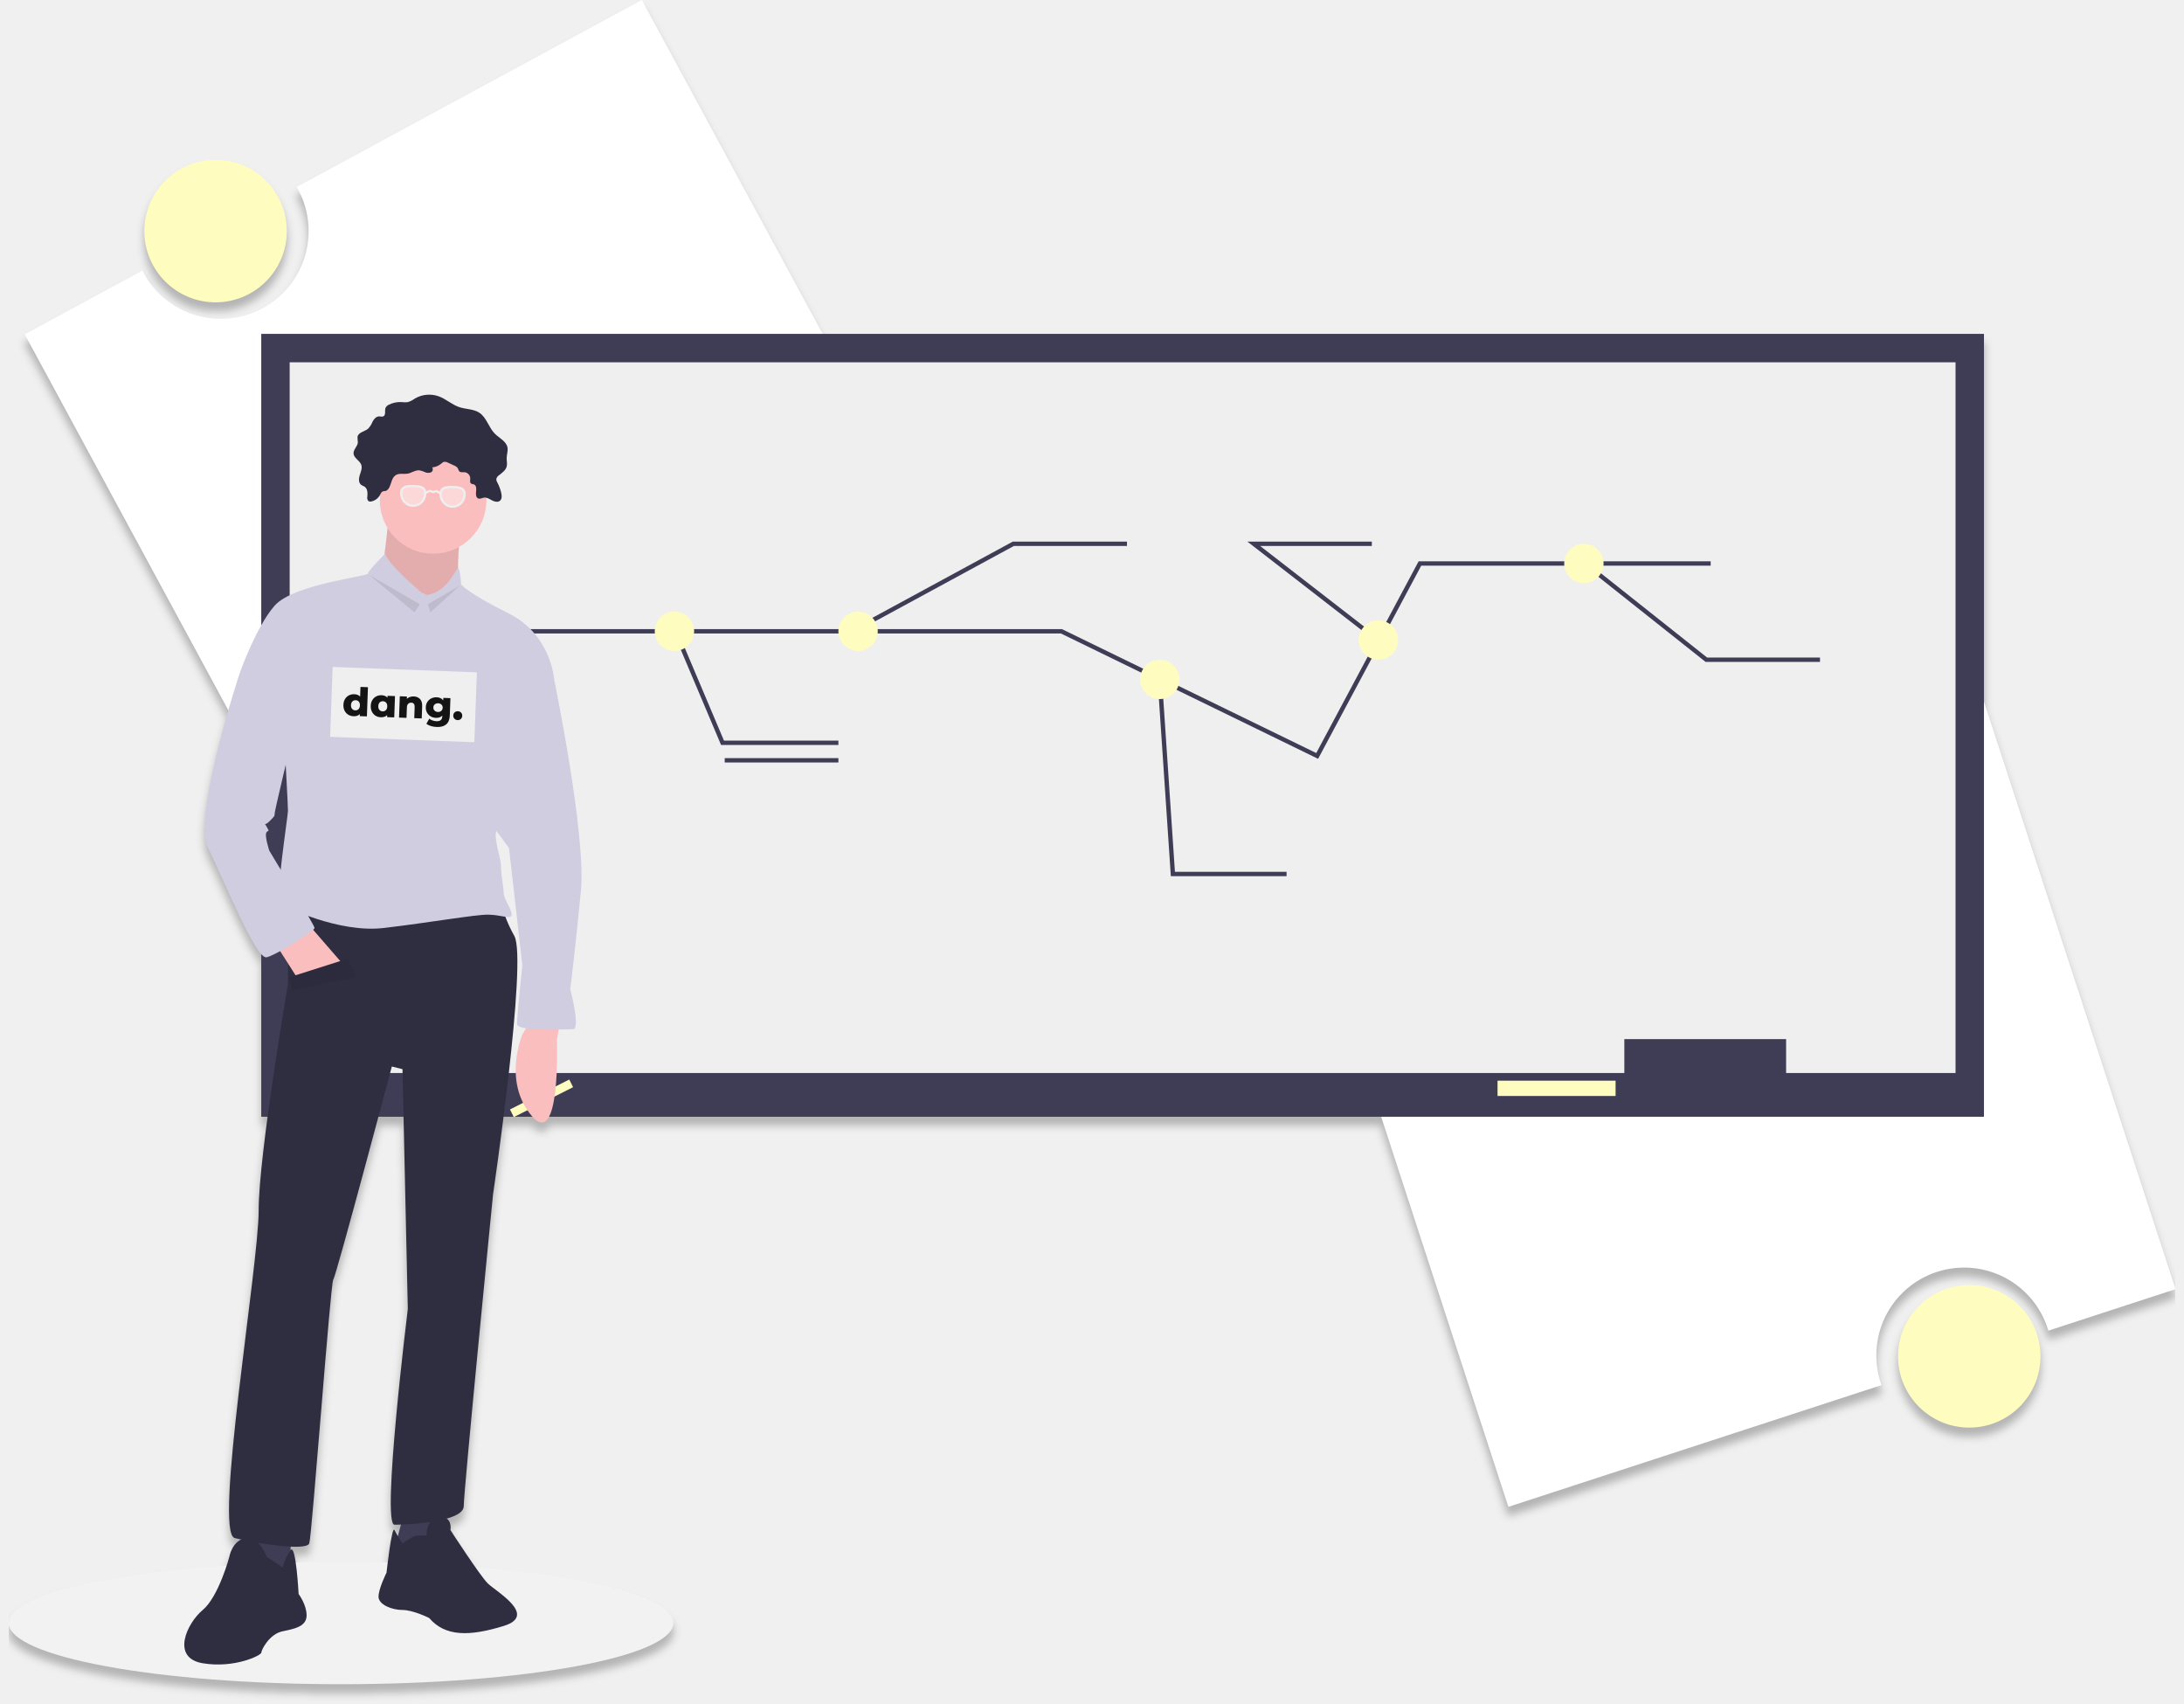
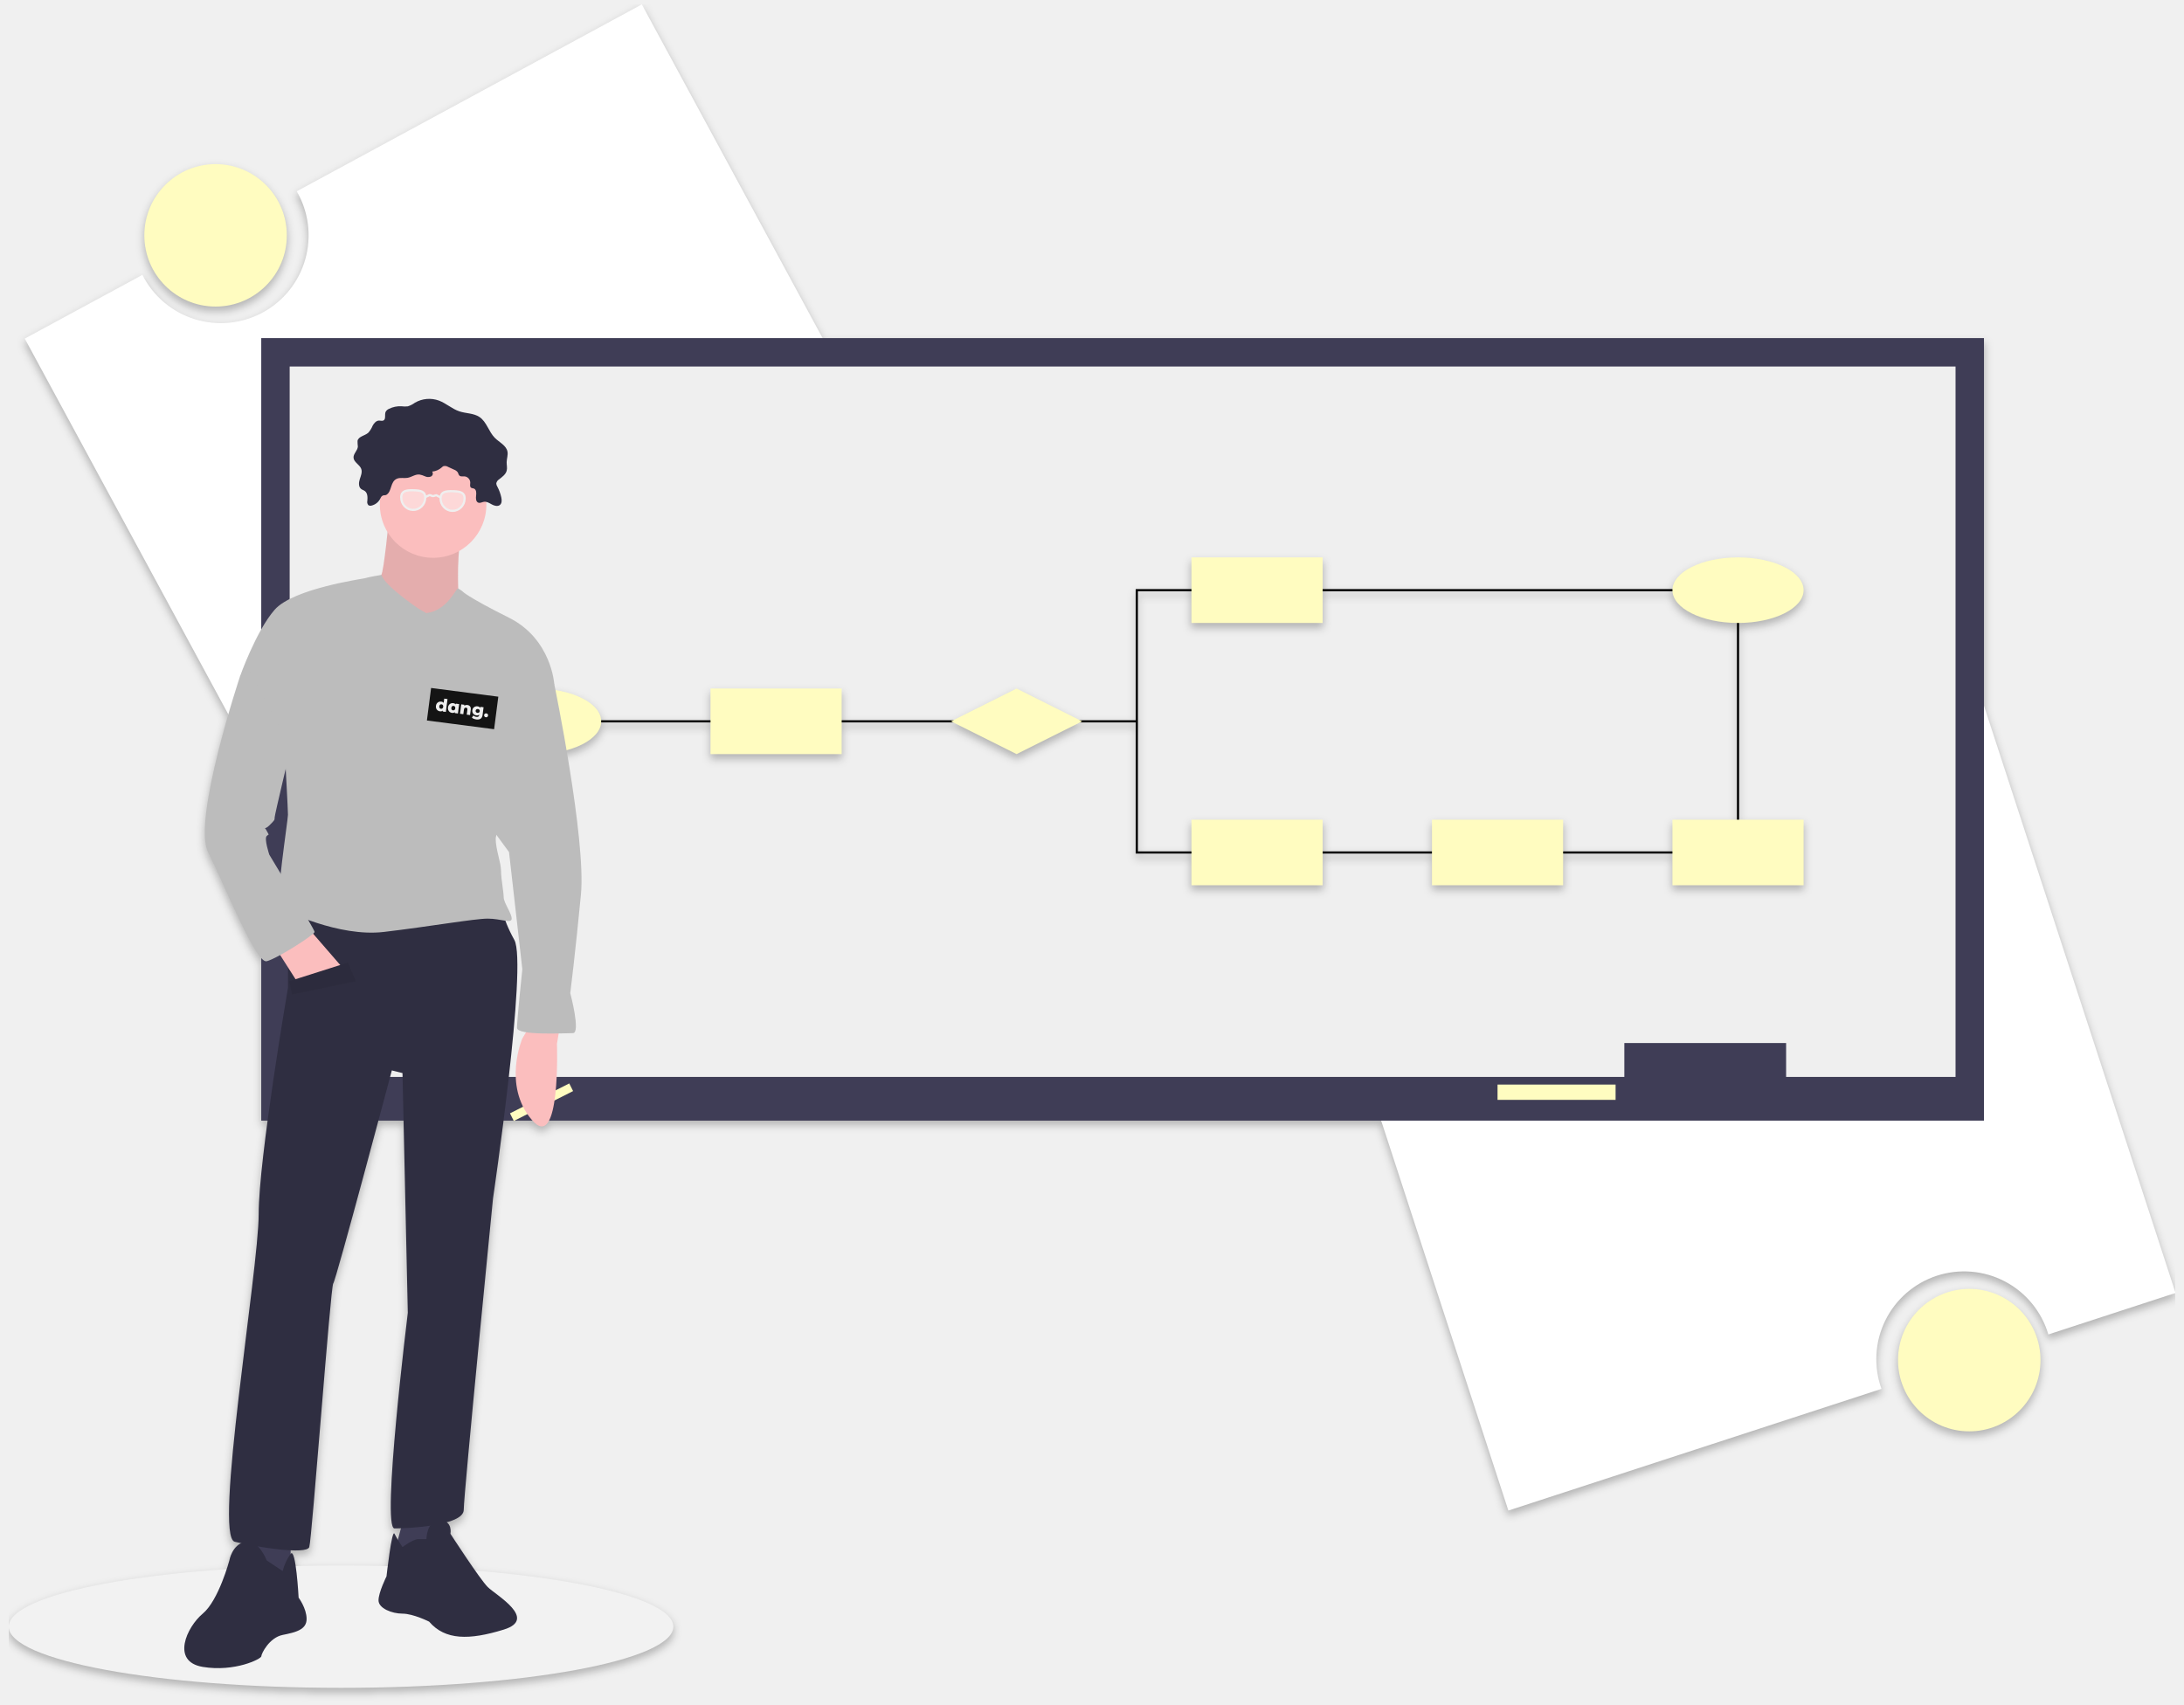
- <svg xmlns="http://www.w3.org/2000/svg" width="999" height="779" viewBox="0 0 999 779" fill="none">
+ <svg xmlns="http://www.w3.org/2000/svg" width="999" height="780" viewBox="0 0 999 780" fill="none">
  <g clip-path="url(#clip0)" filter="url(#filter0_d)">
-     <path d="M293.581 0L135.727 85.502C138.427 90.149 140.166 95.291 140.842 100.622C141.517 105.954 141.116 111.367 139.661 116.54C138.207 121.714 135.729 126.543 132.374 130.741C129.019 134.939 124.855 138.421 120.13 140.981C115.404 143.54 110.213 145.125 104.864 145.642C99.515 146.158 94.116 145.596 88.988 143.988C83.86 142.38 79.107 139.758 75.011 136.28C70.915 132.801 67.558 128.536 65.141 123.736L11.317 152.89L150.737 410.284L433 257.394L293.581 0Z" fill="white" />
-     <path d="M98.604 138.255C116.602 138.255 131.191 123.665 131.191 105.668C131.191 87.67 116.602 73.081 98.604 73.081C80.606 73.081 66.017 87.67 66.017 105.668C66.017 123.665 80.606 138.255 98.604 138.255Z" fill="#FFFCC0" />
-     <path d="M689.955 689.064L860.627 633.393C858.809 628.336 858.024 622.965 858.32 617.599C858.616 612.233 859.985 606.981 862.348 602.154C864.71 597.327 868.018 593.024 872.074 589.499C876.131 585.973 880.853 583.298 885.962 581.632C891.072 579.965 896.463 579.341 901.818 579.796C907.173 580.252 912.382 581.778 917.136 584.283C921.89 586.788 926.093 590.223 929.496 594.382C932.899 598.542 935.432 603.342 936.946 608.499L995.14 589.516L904.363 311.22L599.178 410.767L689.955 689.064Z" fill="white" />
-     <path d="M900.776 652.831C918.773 652.831 933.363 638.241 933.363 620.244C933.363 602.246 918.773 587.656 900.776 587.656C882.778 587.656 868.188 602.246 868.188 620.244C868.188 638.241 882.778 652.831 900.776 652.831Z" fill="#FFFCC0" />
-     <path d="M907.5 152.678H119.5V510.678H907.5V152.678Z" fill="#3F3D56" />
-     <path d="M894.5 165.678H132.5V490.678H894.5V165.678Z" fill="#EFEFEF" />
-     <path d="M817 475.178H743V500.178H817V475.178Z" fill="#3F3D56" />
-     <path d="M739 494.178H685V501.178H739V494.178Z" fill="#FFFCC0" />
-     <path d="M194.5 288.678H485.5L530.616 310.657L602.5 345.678L649.5 257.678H782.5" stroke="#3F3D56" stroke-width="2" stroke-miterlimit="10" />
-     <path d="M308.925 288.678L330.5 339.678H383.5" stroke="#3F3D56" stroke-width="2" stroke-miterlimit="10" />
-     <path d="M389.807 288.678L463.5 248.678H515.5" stroke="#3F3D56" stroke-width="2" stroke-miterlimit="10" />
-     <path d="M308.5 297.678C313.471 297.678 317.5 293.648 317.5 288.678C317.5 283.707 313.471 279.678 308.5 279.678C303.529 279.678 299.5 283.707 299.5 288.678C299.5 293.648 303.529 297.678 308.5 297.678Z" fill="#FFFCC0" />
-     <path d="M392.5 297.678C397.471 297.678 401.5 293.648 401.5 288.678C401.5 283.707 397.471 279.678 392.5 279.678C387.529 279.678 383.5 283.707 383.5 288.678C383.5 293.648 387.529 297.678 392.5 297.678Z" fill="#FFFCC0" />
-     <path d="M530.5 310.678L536.5 399.678H588.5" stroke="#3F3D56" stroke-width="2" stroke-miterlimit="10" />
-     <path d="M630.65 292.971L573.5 248.678H627.5" stroke="#3F3D56" stroke-width="2" stroke-miterlimit="10" />
-     <path d="M725.051 257.678L780.5 301.678H832.5" stroke="#3F3D56" stroke-width="2" stroke-miterlimit="10" />
-     <path d="M530.5 319.678C535.471 319.678 539.5 315.648 539.5 310.678C539.5 305.707 535.471 301.678 530.5 301.678C525.529 301.678 521.5 305.707 521.5 310.678C521.5 315.648 525.529 319.678 530.5 319.678Z" fill="#FFFCC0" />
-     <path d="M724.5 266.678C729.471 266.678 733.5 262.648 733.5 257.678C733.5 252.707 729.471 248.678 724.5 248.678C719.529 248.678 715.5 252.707 715.5 257.678C715.5 262.648 719.529 266.678 724.5 266.678Z" fill="#FFFCC0" />
-     <path d="M630.5 301.678C635.471 301.678 639.5 297.648 639.5 292.678C639.5 287.707 635.471 283.678 630.5 283.678C625.529 283.678 621.5 287.707 621.5 292.678C621.5 297.648 625.529 301.678 630.5 301.678Z" fill="#FFFCC0" />
-     <path d="M331.5 347.678H383.5" stroke="#3F3D56" stroke-width="2" stroke-miterlimit="10" />
-     <path d="M156 770.178C239.947 770.178 308 757.642 308 742.178C308 726.714 239.947 714.178 156 714.178C72.053 714.178 4 726.714 4 742.178C4 757.642 72.053 770.178 156 770.178Z" fill="#F2F2F2" />
-     <path d="M260.389 493.658L233.272 507.339L235.027 510.834L262.143 497.153L260.389 493.658Z" fill="#FFFCC0" />
-     <path d="M255.98 468.211L254.762 475.521C254.762 475.521 256.589 526.078 243.189 510.24C229.788 494.403 238.925 473.084 238.925 473.084L242.58 466.993L255.98 468.211Z" fill="#FBBEBE" />
-     <path d="M178.013 234.31C178.013 234.31 175.577 259.893 174.359 261.111C173.14 262.33 192.632 285.476 192.632 285.476L209.687 269.639C209.687 269.639 208.469 246.493 212.124 241.62C215.778 236.747 178.013 234.31 178.013 234.31Z" fill="#FBBEBE" />
-     <path opacity="0.1" d="M178.013 234.31C178.013 234.31 175.577 259.893 174.359 261.111C173.14 262.33 192.632 285.476 192.632 285.476L209.687 269.639C209.687 269.639 208.469 246.493 212.124 241.62C215.778 236.747 178.013 234.31 178.013 234.31Z" fill="#141414" />
-     <path d="M132.939 700.894V722.822L124.411 724.041L112.229 720.386L115.883 697.239L132.939 700.894Z" fill="#3F3D56" />
-     <path d="M121.975 711.858C121.975 711.858 118.32 702.112 112.229 703.33C106.138 704.549 104.919 711.858 104.919 711.858C104.919 711.858 100.046 730.132 92.737 736.223C85.428 742.314 78.118 758.151 92.737 760.588C107.356 763.024 119.538 756.933 119.538 755.715C119.538 754.496 123.193 747.187 129.284 745.969C135.375 744.75 140.248 743.532 140.248 738.659C140.248 733.786 136.593 728.913 136.593 728.913C136.593 728.913 135.375 705.805 132.939 708.832C131.254 711.223 130.016 713.899 129.284 716.731L121.975 711.858Z" fill="#2F2E41" />
-     <path d="M185.323 689.93L180.45 708.203L192.632 710.64L198.723 704.549L199.941 688.712L185.323 689.93Z" fill="#3F3D56" />
-     <path d="M184.105 705.767C184.105 705.767 188.978 702.112 191.414 702.112H195.069C195.069 702.112 195.069 693.585 201.16 693.585C207.251 693.585 206.033 699.676 206.033 699.676C206.033 699.676 219.434 720.386 223.088 724.041C226.743 727.695 246.235 738.659 230.398 743.532C214.561 748.405 203.596 748.405 196.287 739.878C196.287 739.878 188.978 736.223 184.105 736.223C179.232 736.223 173.141 733.786 173.141 730.132C173.141 726.477 176.795 719.168 176.795 719.168C176.795 719.168 179.232 697.239 180.45 699.676C181.668 702.112 184.105 705.767 184.105 705.767Z" fill="#2F2E41" />
-     <path d="M131.72 409.736V449.938C131.72 449.938 118.32 527.905 118.32 553.488C118.32 579.071 97.61 700.894 107.356 703.331C117.102 705.767 140.248 709.422 141.466 705.767C142.685 702.112 151.212 586.38 152.43 585.162C153.649 583.944 179.232 487.703 179.232 487.703L184.105 488.921L186.541 598.562C186.541 598.562 174.359 697.239 180.45 697.239C186.541 697.239 212.124 696.021 212.124 688.712C212.124 681.402 225.525 546.178 225.525 546.178C225.525 546.178 241.362 438.974 235.27 428.01C229.179 417.046 229.179 410.954 229.179 410.954L131.72 409.736Z" fill="#2F2E41" />
-     <path d="M198.114 253.193C211.57 253.193 222.478 242.285 222.478 228.828C222.478 215.372 211.57 204.464 198.114 204.464C184.657 204.464 173.749 215.372 173.749 228.828C173.749 242.285 184.657 253.193 198.114 253.193Z" fill="#FBBEBE" />
-     <path d="M192.632 270.857C192.632 270.857 177.404 258.066 176.186 253.193C176.186 253.193 168.267 261.112 168.267 262.33C168.267 263.548 134.157 267.203 125.629 276.949C117.101 286.694 109.792 307.404 109.792 307.404L130.502 346.388C130.502 346.388 131.72 368.316 131.72 370.753C131.72 373.189 125.629 412.173 128.066 413.391C130.502 414.609 154.867 426.791 175.577 424.355C196.287 421.918 216.997 418.264 223.088 418.264C229.179 418.264 234.052 420.7 234.052 418.264C234.052 415.827 230.397 410.954 230.397 408.518C230.397 406.081 229.179 399.99 229.179 396.336C229.179 392.681 226.743 386.59 226.743 381.717C226.743 376.844 253.544 311.059 253.544 311.059C253.544 311.059 252.325 290.349 232.834 280.603C213.342 270.857 210.905 267.203 210.905 267.203C210.905 267.203 210.526 259.893 209.497 259.893C208.469 259.893 204.814 270.857 195.068 272.076L192.632 270.857Z" fill="#D0CDE1" />
-     <path d="M126.847 432.883L135.375 446.283L157.303 441.41L141.466 423.137L126.847 432.883Z" fill="#FBBEBE" />
-     <path d="M246.235 301.313L253.544 311.059C253.544 311.059 268.163 381.717 265.726 407.3C263.29 432.883 260.854 452.374 260.854 452.374C260.854 452.374 265.726 470.648 262.072 470.648C258.417 470.648 236.489 471.866 236.489 468.211C236.489 464.557 238.925 441.41 238.925 441.41L232.834 387.808L219.434 369.534L246.235 301.313Z" fill="#D0CDE1" />
-     <path d="M181.565 217C183.059 216.367 184.785 216.88 186.385 216.61C188.263 216.293 189.944 214.901 191.84 215.077C192.739 215.244 193.612 215.527 194.438 215.92C194.852 216.115 195.301 216.224 195.758 216.24C196.216 216.256 196.671 216.18 197.098 216.016C197.302 215.921 197.482 215.783 197.625 215.61C197.768 215.437 197.872 215.235 197.927 215.017C197.982 214.8 197.989 214.573 197.945 214.353C197.902 214.133 197.811 213.925 197.677 213.745C199.282 213.603 200.799 212.95 202.004 211.882C202.245 211.632 202.524 211.423 202.83 211.262C203.188 211.169 203.561 211.15 203.926 211.207C204.291 211.264 204.64 211.395 204.953 211.593L207.74 212.878C208.368 213.1 208.921 213.495 209.333 214.017C209.665 214.534 209.73 215.23 210.199 215.625C210.799 216.13 211.694 215.883 212.477 215.933C213.187 216.002 213.847 216.329 214.331 216.853C214.816 217.376 215.092 218.059 215.106 218.773C215.095 219.591 214.798 220.594 215.445 221.095C215.82 221.385 216.353 221.339 216.792 221.517C217.932 221.98 217.936 223.566 217.768 224.784C217.6 226.003 217.683 227.61 218.854 227.985C219.679 228.249 220.522 227.686 221.378 227.56C222.671 227.371 223.867 228.179 225.017 228.798C226.168 229.416 227.697 229.834 228.694 228.99C229.622 228.205 229.562 226.768 229.307 225.58C228.941 223.876 228.339 222.231 227.52 220.693C227.216 220.24 227.038 219.716 227.001 219.172C227.071 218.789 227.221 218.426 227.441 218.105C227.661 217.785 227.947 217.514 228.279 217.312C229.689 216.198 231.311 215.075 231.767 213.337C232.102 212.062 231.725 210.716 231.755 209.397C231.79 207.793 232.428 206.195 232.129 204.619C231.586 201.76 228.405 200.385 226.352 198.324C223.531 195.492 222.615 190.963 219.285 188.751C216.621 186.982 213.136 187.193 210.103 186.181C206.77 185.069 204.088 182.514 200.801 181.274C199.007 180.612 197.088 180.356 195.183 180.523C193.278 180.69 191.434 181.277 189.782 182.241C188.801 182.968 187.706 183.527 186.542 183.896C185.562 184.009 184.571 183.998 183.594 183.861C181.651 183.761 179.715 184.161 177.97 185.022C177.303 185.289 176.747 185.776 176.395 186.403C175.807 187.71 176.662 189.754 175.371 190.379C174.77 190.67 174.06 190.391 173.392 190.406C172.092 190.434 171.093 191.565 170.475 192.708C169.992 193.917 169.3 195.03 168.43 195.998C166.842 197.389 163.957 197.619 163.542 199.689C163.534 200.565 163.584 201.441 163.691 202.311C163.571 204.146 161.607 205.54 161.71 207.375C161.828 209.493 164.518 210.527 165.237 212.522C165.785 214.041 165.064 215.683 164.568 217.22C164.073 218.757 163.923 220.726 165.203 221.71C165.706 222.096 166.351 222.254 166.863 222.626C168.188 223.59 168.171 225.534 168.024 227.166C167.939 227.505 167.939 227.859 168.023 228.198C168.107 228.537 168.272 228.85 168.505 229.11C168.724 229.242 168.969 229.327 169.223 229.357C169.477 229.388 169.734 229.364 169.978 229.287C170.773 229.094 171.521 228.741 172.175 228.248C172.829 227.756 173.376 227.135 173.782 226.424C174.208 225.719 174.294 225.097 175.069 224.723C175.595 224.469 176.234 224.696 176.769 224.366C179.316 222.798 178.439 218.324 181.565 217Z" fill="#2F2E41" />
-     <path d="M113.447 303.75L109.792 307.404C109.792 307.404 87.864 373.189 95.173 387.808C102.483 402.427 117.102 438.974 121.974 437.756C126.847 436.537 143.903 425.573 143.903 424.355C143.903 423.137 123.193 389.026 123.193 389.026C123.193 389.026 120.756 381.717 121.974 380.499C123.193 379.28 123.193 380.499 121.974 378.062C120.756 375.626 120.756 378.062 123.193 375.626C125.629 373.189 125.629 373.189 125.629 371.971C125.629 370.753 132.939 340.297 132.939 340.297L113.447 303.75Z" fill="#D0CDE1" />
-     <path d="M132.329 446.892L159.131 438.365L162.785 446.892L133.548 452.983L132.329 446.892Z" fill="#2F2E41" />
-     <path opacity="0.1" d="M132.329 446.892L159.131 438.365L162.785 446.892L133.548 452.983L132.329 446.892Z" fill="#141414" />
-     <path opacity="0.1" d="M168.876 262.939L189.586 279.994L192.023 276.339L168.876 262.939Z" fill="#141414" />
-     <path opacity="0.1" d="M210.296 267.812L195.678 276.339L196.896 279.994L210.296 267.812Z" fill="#141414" />
-     <rect width="66.013" height="31.976" transform="matrix(0.99931 0.0371492 -0.0364643 0.999335 152.166 305)" fill="#EFEFEF" />
-     <path d="M168.308 314.248L167.821 327.595L164.565 327.474L164.6 326.503C163.937 327.235 162.97 327.577 161.699 327.53C160.811 327.497 160.009 327.263 159.293 326.828C158.577 326.381 158.017 325.766 157.613 324.982C157.221 324.199 157.044 323.304 157.081 322.297C157.117 321.289 157.359 320.416 157.807 319.676C158.266 318.924 158.869 318.358 159.616 317.978C160.362 317.597 161.179 317.424 162.066 317.457C163.23 317.5 164.117 317.869 164.728 318.564L164.89 314.121L168.308 314.248ZM162.517 324.84C163.105 324.862 163.598 324.676 163.997 324.283C164.396 323.877 164.609 323.309 164.635 322.577C164.662 321.858 164.49 321.287 164.122 320.865C163.765 320.444 163.286 320.222 162.687 320.199C162.087 320.177 161.588 320.363 161.19 320.756C160.791 321.15 160.578 321.706 160.552 322.426C160.526 323.157 160.696 323.74 161.065 324.174C161.434 324.596 161.918 324.818 162.517 324.84ZM180.682 318.311L180.326 328.06L177.071 327.939L177.106 326.968C176.443 327.7 175.47 328.042 174.187 327.994C173.299 327.961 172.497 327.727 171.781 327.292C171.076 326.846 170.522 326.231 170.119 325.447C169.727 324.664 169.55 323.769 169.586 322.762C169.623 321.754 169.865 320.881 170.312 320.141C170.772 319.389 171.369 318.823 172.104 318.442C172.85 318.061 173.667 317.888 174.554 317.921C175.705 317.963 176.599 318.333 177.234 319.029L177.264 318.184L180.682 318.311ZM175.005 325.305C175.605 325.327 176.104 325.141 176.503 324.748C176.902 324.342 177.114 323.774 177.141 323.042C177.167 322.323 176.996 321.752 176.627 321.33C176.258 320.908 175.774 320.686 175.175 320.664C174.575 320.641 174.076 320.827 173.677 321.22C173.279 321.614 173.066 322.17 173.04 322.89C173.013 323.621 173.184 324.204 173.553 324.638C173.921 325.06 174.406 325.282 175.005 325.305ZM189.238 318.466C190.449 318.512 191.407 318.907 192.112 319.654C192.83 320.401 193.162 321.5 193.109 322.951L192.905 328.528L189.488 328.401L189.671 323.382C189.719 322.051 189.21 321.365 188.143 321.326C187.555 321.304 187.074 321.478 186.701 321.849C186.339 322.219 186.144 322.789 186.116 323.556L185.944 328.269L182.526 328.142L182.882 318.392L186.138 318.513L186.099 319.575C186.497 319.193 186.964 318.91 187.499 318.726C188.035 318.53 188.614 318.443 189.238 318.466ZM206.034 319.253L205.743 327.222C205.677 329.032 205.136 330.369 204.12 331.232C203.103 332.107 201.672 332.51 199.825 332.441C198.866 332.406 197.97 332.264 197.139 332.017C196.307 331.77 195.605 331.426 195.033 330.984L196.361 328.638C196.745 328.977 197.234 329.247 197.827 329.449C198.431 329.664 199.027 329.782 199.615 329.804C200.514 329.837 201.181 329.664 201.615 329.284C202.049 328.904 202.281 328.324 202.309 327.544L202.321 327.221C201.633 327.963 200.654 328.311 199.383 328.264C198.52 328.232 197.729 328.01 197.012 327.6C196.295 327.177 195.733 326.603 195.327 325.88C194.922 325.144 194.736 324.309 194.77 323.373C194.804 322.45 195.05 321.643 195.507 320.951C195.965 320.248 196.567 319.718 197.312 319.361C198.058 318.992 198.863 318.824 199.726 318.856C201.117 318.908 202.12 319.396 202.735 320.319L202.778 319.132L206.034 319.253ZM200.292 325.578C200.903 325.601 201.414 325.434 201.823 325.077C202.244 324.72 202.465 324.248 202.487 323.66C202.508 323.073 202.328 322.592 201.945 322.217C201.563 321.831 201.06 321.626 200.437 321.603C199.813 321.579 199.291 321.746 198.869 322.103C198.46 322.448 198.245 322.914 198.224 323.502C198.202 324.089 198.389 324.577 198.783 324.964C199.177 325.35 199.68 325.555 200.292 325.578ZM209.307 329.299C208.732 329.278 208.253 329.068 207.871 328.67C207.489 328.271 207.309 327.778 207.331 327.191C207.353 326.591 207.562 326.112 207.96 325.755C208.369 325.398 208.867 325.23 209.455 325.252C210.054 325.274 210.539 325.479 210.91 325.865C211.28 326.251 211.454 326.743 211.432 327.343C211.411 327.931 211.195 328.409 210.785 328.778C210.387 329.147 209.895 329.321 209.307 329.299Z" fill="#141414" />
-     <path d="M194.529 225.728C194.453 228.883 191.916 231.354 188.894 231.281C185.871 231.208 183.456 228.617 183.533 225.462C183.552 224.673 183.721 224.105 183.978 223.688C184.234 223.276 184.599 222.977 185.074 222.761C186.055 222.315 187.447 222.244 189.111 222.284C190.775 222.324 192.163 222.463 193.121 222.956C193.584 223.194 193.934 223.51 194.17 223.935C194.407 224.363 194.549 224.939 194.529 225.728Z" fill="white" fill-opacity="0.4" stroke="#EFEFEF" />
-     <path d="M212.525 226.163C212.448 229.318 209.911 231.789 206.889 231.716C203.866 231.643 201.452 229.052 201.528 225.897C201.547 225.108 201.716 224.54 201.974 224.123C202.229 223.711 202.594 223.412 203.069 223.196C204.05 222.75 205.442 222.679 207.106 222.719C208.771 222.759 210.158 222.898 211.116 223.391C211.579 223.629 211.93 223.945 212.165 224.37C212.403 224.798 212.544 225.374 212.525 226.163Z" fill="white" fill-opacity="0.4" stroke="#EFEFEF" />
-     <path d="M194.537 225.416L196.374 224.553C196.494 224.496 196.631 224.49 196.756 224.535L197.892 224.944C197.993 224.981 198.104 224.983 198.208 224.952L199.362 224.598C199.489 224.559 199.626 224.572 199.743 224.634L201.535 225.585" stroke="#EFEFEF" />
+     <path d="M293.58 2L135.726 87.502C138.426 92.149 140.165 97.291 140.841 102.622C141.516 107.954 141.115 113.367 139.66 118.54C138.206 123.714 135.728 128.543 132.373 132.741C129.018 136.939 124.854 140.421 120.129 142.981C115.403 145.54 110.212 147.125 104.863 147.642C99.514 148.158 94.115 147.596 88.987 145.988C83.859 144.38 79.106 141.758 75.01 138.28C70.914 134.801 67.557 130.536 65.14 125.736L11.316 154.89L150.736 412.284L432.999 259.394L293.58 2Z" fill="white" />
+     <path d="M98.603 140.255C116.601 140.255 131.19 125.665 131.19 107.668C131.19 89.67 116.601 75.081 98.603 75.081C80.606 75.081 66.016 89.67 66.016 107.668C66.016 125.665 80.606 140.255 98.603 140.255Z" fill="#FFFCC0" />
+     <path d="M689.955 691.064L860.627 635.393C858.809 630.336 858.024 624.965 858.32 619.599C858.616 614.233 859.985 608.981 862.348 604.154C864.71 599.327 868.018 595.024 872.074 591.499C876.131 587.973 880.853 585.298 885.962 583.632C891.072 581.965 896.463 581.341 901.818 581.796C907.173 582.252 912.382 583.778 917.136 586.283C921.89 588.788 926.093 592.223 929.496 596.382C932.899 600.542 935.432 605.342 936.946 610.499L995.14 591.516L904.363 313.22L599.178 412.767L689.955 691.064Z" fill="white" />
+     <path d="M900.775 654.831C918.772 654.831 933.362 640.241 933.362 622.244C933.362 604.246 918.772 589.656 900.775 589.656C882.777 589.656 868.188 604.246 868.188 622.244C868.188 640.241 882.777 654.831 900.775 654.831Z" fill="#FFFCC0" />
+     <path d="M907.5 154.678H119.5V512.678H907.5V154.678Z" fill="#3F3D56" />
+     <path d="M894.5 167.678H132.5V492.678H894.5V167.678Z" fill="#EFEFEF" />
+     <path d="M817 477.178H743V502.178H817V477.178Z" fill="#3F3D56" />
+     <path d="M739 496.178H685V503.178H739V496.178Z" fill="#FFFCC0" />
+     <path d="M156 772.178C239.947 772.178 308 759.642 308 744.178C308 728.714 239.947 716.178 156 716.178C72.053 716.178 4 728.714 4 744.178C4 759.642 72.053 772.178 156 772.178Z" fill="#F2F2F2" />
+     <g filter="url(#filter1_d)">
+       <path d="M249 330H520M520 330V270H795V390H520V330Z" stroke="black" />
+       <path d="M245 345C261.569 345 275 338.284 275 330C275 321.716 261.569 315 245 315C228.431 315 215 321.716 215 330C215 338.284 228.431 345 245 345Z" fill="#FFFCC0" />
+       <path d="M795 285C811.569 285 825 278.284 825 270C825 261.716 811.569 255 795 255C778.431 255 765 261.716 765 270C765 278.284 778.431 285 795 285Z" fill="#FFFCC0" />
+       <rect x="325" y="315" width="60" height="30" fill="#FFFCC0" />
+       <rect x="545" y="255" width="60" height="30" fill="#FFFCC0" />
+       <rect x="545" y="375" width="60" height="30" fill="#FFFCC0" />
+       <rect x="655" y="375" width="60" height="30" fill="#FFFCC0" />
+       <rect x="765" y="375" width="60" height="30" fill="#FFFCC0" />
+       <path d="M465 315L495 330L465 345L435 330L465 315Z" fill="#FFFCC0" />
+     </g>
+     <path d="M260.39 495.658L233.273 509.339L235.028 512.834L262.144 499.153L260.39 495.658Z" fill="#FFFCC0" />
+     <path d="M255.979 470.211L254.761 477.521C254.761 477.521 256.588 528.078 243.188 512.24C229.787 496.403 238.924 475.084 238.924 475.084L242.579 468.993L255.979 470.211Z" fill="#FBBEBE" />
+     <path d="M178.014 236.31C178.014 236.31 175.578 261.893 174.36 263.111C173.141 264.33 192.633 287.476 192.633 287.476L209.688 271.639C209.688 271.639 208.47 248.493 212.125 243.62C215.779 238.747 178.014 236.31 178.014 236.31Z" fill="#FBBEBE" />
+     <path opacity="0.1" d="M178.014 236.31C178.014 236.31 175.578 261.893 174.36 263.111C173.141 264.33 192.633 287.476 192.633 287.476L209.688 271.639C209.688 271.639 208.47 248.493 212.125 243.62C215.779 238.747 178.014 236.31 178.014 236.31Z" fill="#141414" />
+     <path d="M132.939 702.894V724.822L124.411 726.041L112.229 722.386L115.883 699.239L132.939 702.894Z" fill="#3F3D56" />
+     <path d="M121.975 713.858C121.975 713.858 118.32 704.112 112.229 705.33C106.138 706.549 104.919 713.858 104.919 713.858C104.919 713.858 100.046 732.132 92.737 738.223C85.428 744.314 78.118 760.151 92.737 762.588C107.356 765.024 119.538 758.933 119.538 757.715C119.538 756.496 123.193 749.187 129.284 747.969C135.375 746.75 140.248 745.532 140.248 740.659C140.248 735.786 136.593 730.913 136.593 730.913C136.593 730.913 135.375 707.805 132.939 710.832C131.254 713.223 130.016 715.899 129.284 718.731L121.975 713.858Z" fill="#2F2E41" />
+     <path d="M185.322 691.93L180.449 710.203L192.631 712.64L198.722 706.549L199.94 690.712L185.322 691.93Z" fill="#3F3D56" />
+     <path d="M184.105 707.767C184.105 707.767 188.978 704.112 191.414 704.112H195.069C195.069 704.112 195.069 695.585 201.16 695.585C207.251 695.585 206.033 701.676 206.033 701.676C206.033 701.676 219.434 722.386 223.088 726.041C226.743 729.695 246.235 740.659 230.398 745.532C214.561 750.405 203.596 750.405 196.287 741.878C196.287 741.878 188.978 738.223 184.105 738.223C179.232 738.223 173.141 735.786 173.141 732.132C173.141 728.477 176.795 721.168 176.795 721.168C176.795 721.168 179.232 699.239 180.45 701.676C181.668 704.112 184.105 707.767 184.105 707.767Z" fill="#2F2E41" />
+     <path d="M131.72 411.736V451.938C131.72 451.938 118.32 529.905 118.32 555.488C118.32 581.071 97.61 702.894 107.356 705.331C117.102 707.767 140.248 711.422 141.466 707.767C142.685 704.112 151.212 588.38 152.43 587.162C153.649 585.944 179.232 489.703 179.232 489.703L184.105 490.921L186.541 600.562C186.541 600.562 174.359 699.239 180.45 699.239C186.541 699.239 212.124 698.021 212.124 690.712C212.124 683.402 225.525 548.178 225.525 548.178C225.525 548.178 241.362 440.974 235.27 430.01C229.179 419.046 229.179 412.954 229.179 412.954L131.72 411.736Z" fill="#2F2E41" />
+     <path d="M198.115 255.193C211.571 255.193 222.479 244.285 222.479 230.828C222.479 217.372 211.571 206.464 198.115 206.464C184.658 206.464 173.75 217.372 173.75 230.828C173.75 244.285 184.658 255.193 198.115 255.193Z" fill="#FBBEBE" />
+     <path d="M191.501 278.5C191.501 278.5 175.719 267.873 174.501 263C174.501 263 168.501 264 167.001 264.5C166.001 264.833 134.158 269.203 125.63 278.949C117.102 288.694 109.793 309.404 109.793 309.404L130.503 348.388C130.503 348.388 131.721 370.316 131.721 372.753C131.721 375.189 125.63 414.173 128.067 415.391C130.503 416.609 154.868 428.791 175.578 426.355C196.288 423.918 216.998 420.264 223.089 420.264C229.18 420.264 234.053 422.7 234.053 420.264C234.053 417.827 230.398 412.954 230.398 410.518C230.398 408.081 229.18 401.99 229.18 398.336C229.18 394.681 226.743 388.59 226.743 383.717C226.743 378.844 253.545 313.059 253.545 313.059C253.545 313.059 252.326 292.349 232.835 282.603C213.343 272.857 211.501 270.5 211.501 270.5C211.501 270.5 210.501 269.703 209.501 269.203C208.473 269.203 204.747 279.282 195.001 280.5L191.501 278.5Z" fill="#BCBCBC" />
+     <path d="M126.848 434.883L135.376 448.283L157.304 443.41L141.467 425.137L126.848 434.883Z" fill="#FBBEBE" />
+     <path d="M246.235 303.313L253.544 313.059C253.544 313.059 268.163 383.717 265.726 409.3C263.29 434.883 260.854 454.374 260.854 454.374C260.854 454.374 265.726 472.648 262.072 472.648C258.417 472.648 236.489 473.866 236.489 470.211C236.489 466.557 238.925 443.41 238.925 443.41L232.834 389.808L219.434 371.534L246.235 303.313Z" fill="#BCBCBC" />
+     <path d="M181.566 219C183.06 218.367 184.786 218.88 186.386 218.61C188.264 218.293 189.945 216.901 191.841 217.077C192.74 217.244 193.613 217.527 194.439 217.92C194.853 218.115 195.302 218.224 195.759 218.24C196.217 218.256 196.672 218.18 197.099 218.016C197.303 217.921 197.483 217.783 197.626 217.61C197.769 217.437 197.873 217.235 197.928 217.017C197.983 216.8 197.99 216.573 197.946 216.353C197.903 216.133 197.811 215.925 197.678 215.745C199.283 215.603 200.8 214.95 202.005 213.882C202.246 213.632 202.525 213.423 202.831 213.262C203.189 213.169 203.562 213.15 203.927 213.207C204.292 213.264 204.641 213.395 204.954 213.593L207.741 214.878C208.369 215.1 208.922 215.495 209.334 216.017C209.666 216.534 209.731 217.23 210.2 217.625C210.8 218.13 211.695 217.883 212.478 217.933C213.188 218.002 213.848 218.329 214.332 218.853C214.817 219.376 215.093 220.059 215.107 220.773C215.096 221.591 214.799 222.594 215.446 223.095C215.821 223.385 216.354 223.339 216.793 223.517C217.933 223.98 217.937 225.566 217.769 226.784C217.601 228.003 217.684 229.61 218.855 229.985C219.68 230.249 220.523 229.686 221.379 229.56C222.672 229.371 223.868 230.179 225.018 230.798C226.169 231.416 227.698 231.834 228.695 230.99C229.623 230.205 229.563 228.768 229.308 227.58C228.942 225.876 228.34 224.231 227.521 222.693C227.217 222.24 227.039 221.716 227.002 221.172C227.072 220.789 227.222 220.426 227.442 220.105C227.662 219.785 227.948 219.514 228.28 219.312C229.69 218.198 231.312 217.075 231.768 215.337C232.103 214.062 231.726 212.716 231.756 211.397C231.791 209.793 232.429 208.195 232.13 206.619C231.587 203.76 228.406 202.385 226.353 200.324C223.532 197.492 222.616 192.963 219.286 190.751C216.622 188.982 213.137 189.193 210.104 188.181C206.771 187.069 204.089 184.514 200.802 183.274C199.008 182.612 197.089 182.356 195.184 182.523C193.279 182.69 191.435 183.277 189.783 184.241C188.802 184.968 187.707 185.527 186.543 185.896C185.563 186.009 184.572 185.998 183.595 185.861C181.652 185.761 179.716 186.161 177.971 187.022C177.304 187.289 176.748 187.776 176.396 188.403C175.808 189.71 176.662 191.754 175.372 192.379C174.771 192.67 174.061 192.391 173.393 192.406C172.093 192.434 171.094 193.565 170.476 194.708C169.993 195.917 169.301 197.03 168.431 197.998C166.843 199.389 163.958 199.619 163.543 201.689C163.535 202.565 163.585 203.441 163.692 204.311C163.572 206.146 161.608 207.54 161.711 209.375C161.829 211.493 164.519 212.527 165.238 214.522C165.786 216.041 165.065 217.683 164.569 219.22C164.074 220.757 163.924 222.726 165.204 223.71C165.707 224.096 166.352 224.254 166.864 224.626C168.189 225.59 168.172 227.534 168.025 229.166C167.94 229.505 167.94 229.859 168.024 230.198C168.108 230.537 168.273 230.85 168.506 231.11C168.725 231.242 168.97 231.327 169.224 231.357C169.478 231.388 169.735 231.364 169.979 231.287C170.774 231.094 171.522 230.741 172.176 230.248C172.83 229.756 173.377 229.135 173.783 228.424C174.209 227.719 174.295 227.097 175.07 226.723C175.596 226.469 176.235 226.696 176.77 226.366C179.317 224.798 178.44 220.324 181.566 219Z" fill="#2F2E41" />
+     <path d="M113.447 305.75L109.792 309.404C109.792 309.404 87.864 375.189 95.173 389.808C102.483 404.427 117.102 440.974 121.974 439.756C126.847 438.537 143.903 427.573 143.903 426.355C143.903 425.137 123.193 391.026 123.193 391.026C123.193 391.026 120.756 383.717 121.974 382.499C123.193 381.28 123.193 382.499 121.974 380.062C120.756 377.626 120.756 380.062 123.193 377.626C125.629 375.189 125.629 375.189 125.629 373.971C125.629 372.753 132.939 342.297 132.939 342.297L113.447 305.75Z" fill="#BCBCBC" />
+     <path d="M132.328 448.892L159.13 440.365L162.784 448.892L133.547 454.983L132.328 448.892Z" fill="#2F2E41" />
+     <path opacity="0.1" d="M132.328 448.892L159.13 440.365L162.784 448.892L133.547 454.983L132.328 448.892Z" fill="#141414" />
+     <path d="M194.529 227.728C194.453 230.883 191.916 233.354 188.894 233.281C185.871 233.208 183.456 230.617 183.533 227.462C183.552 226.673 183.721 226.105 183.978 225.688C184.234 225.276 184.599 224.977 185.074 224.761C186.055 224.315 187.447 224.244 189.111 224.284C190.775 224.324 192.163 224.463 193.121 224.956C193.584 225.194 193.934 225.51 194.17 225.935C194.407 226.363 194.549 226.939 194.529 227.728Z" fill="white" fill-opacity="0.4" stroke="#EFEFEF" />
+     <path d="M212.526 228.163C212.449 231.318 209.912 233.789 206.89 233.716C203.867 233.643 201.452 231.052 201.529 227.897C201.548 227.108 201.717 226.54 201.975 226.123C202.23 225.711 202.595 225.412 203.07 225.196C204.051 224.75 205.443 224.679 207.107 224.719C208.771 224.759 210.159 224.898 211.117 225.391C211.58 225.629 211.931 225.945 212.166 226.37C212.404 226.798 212.545 227.374 212.526 228.163Z" fill="white" fill-opacity="0.4" stroke="#EFEFEF" />
+     <path d="M194.538 227.416L196.374 226.553C196.494 226.496 196.632 226.49 196.757 226.535L197.893 226.944C197.994 226.981 198.105 226.983 198.209 226.952L199.363 226.598C199.49 226.559 199.627 226.572 199.744 226.634L201.536 227.585" stroke="#EFEFEF" />
+     <rect width="31" height="15" transform="matrix(0.991689 0.128655 -0.127975 0.991777 197.193 314.74)" fill="#141414" />
+     <path d="M204.702 319.812L203.942 325.699L202.506 325.513L202.561 325.084C202.238 325.381 201.796 325.493 201.235 325.42C200.844 325.37 200.499 325.233 200.199 325.012C199.9 324.785 199.678 324.49 199.531 324.126C199.389 323.764 199.347 323.36 199.405 322.916C199.462 322.472 199.605 322.095 199.833 321.786C200.067 321.472 200.357 321.246 200.703 321.108C201.049 320.97 201.417 320.926 201.809 320.977C202.322 321.044 202.699 321.243 202.941 321.576L203.194 319.616L204.702 319.812ZM201.707 324.263C201.966 324.297 202.192 324.235 202.385 324.077C202.578 323.914 202.695 323.671 202.737 323.348C202.778 323.031 202.725 322.771 202.579 322.57C202.438 322.368 202.236 322.251 201.971 322.216C201.707 322.182 201.479 322.244 201.286 322.402C201.094 322.56 200.977 322.797 200.936 323.115C200.894 323.437 200.946 323.702 201.092 323.909C201.238 324.111 201.443 324.229 201.707 324.263ZM210.013 322.114L209.458 326.414L208.022 326.228L208.077 325.8C207.754 326.097 207.309 326.208 206.743 326.135C206.352 326.084 206.006 325.948 205.707 325.726C205.413 325.5 205.193 325.205 205.047 324.842C204.905 324.479 204.863 324.076 204.92 323.632C204.978 323.187 205.121 322.81 205.349 322.501C205.583 322.187 205.87 321.961 206.211 321.822C206.556 321.684 206.925 321.641 207.316 321.692C207.824 321.758 208.204 321.957 208.457 322.291L208.505 321.918L210.013 322.114ZM207.215 324.978C207.479 325.012 207.708 324.95 207.9 324.793C208.094 324.629 208.211 324.386 208.253 324.064C208.294 323.746 208.241 323.487 208.095 323.285C207.949 323.083 207.744 322.965 207.479 322.931C207.215 322.897 206.986 322.958 206.794 323.116C206.601 323.274 206.485 323.512 206.444 323.829C206.402 324.152 206.454 324.417 206.599 324.624C206.745 324.826 206.951 324.944 207.215 324.978ZM213.793 322.532C214.327 322.601 214.735 322.815 215.016 323.175C215.303 323.535 215.406 324.034 215.323 324.674L215.006 327.134L213.498 326.939L213.784 324.725C213.86 324.138 213.662 323.814 213.191 323.753C212.932 323.719 212.712 323.777 212.532 323.925C212.357 324.075 212.247 324.319 212.204 324.657L211.935 326.736L210.428 326.54L210.983 322.24L212.419 322.426L212.358 322.894C212.55 322.742 212.768 322.636 213.013 322.576C213.258 322.511 213.518 322.496 213.793 322.532ZM221.194 323.565L220.741 327.079C220.638 327.878 220.344 328.448 219.859 328.788C219.373 329.134 218.723 329.254 217.909 329.148C217.485 329.093 217.095 328.994 216.737 328.851C216.379 328.708 216.082 328.527 215.847 328.308L216.531 327.324C216.687 327.489 216.892 327.629 217.146 327.743C217.405 327.862 217.664 327.939 217.923 327.972C218.32 328.024 218.622 327.974 218.83 327.824C219.037 327.673 219.163 327.426 219.208 327.082L219.226 326.939C218.892 327.24 218.444 327.354 217.883 327.282C217.502 327.232 217.162 327.102 216.861 326.891C216.561 326.674 216.336 326.398 216.186 326.061C216.036 325.719 215.988 325.342 216.041 324.929C216.094 324.522 216.235 324.174 216.466 323.887C216.697 323.594 216.985 323.384 217.33 323.257C217.675 323.124 218.038 323.083 218.419 323.132C219.032 323.212 219.456 323.468 219.691 323.902L219.758 323.378L221.194 323.565ZM218.395 326.13C218.665 326.165 218.897 326.112 219.093 325.97C219.294 325.83 219.411 325.63 219.445 325.371C219.478 325.111 219.418 324.891 219.264 324.71C219.11 324.523 218.896 324.412 218.621 324.376C218.346 324.341 218.108 324.393 217.907 324.534C217.712 324.67 217.598 324.867 217.564 325.127C217.531 325.386 217.594 325.609 217.752 325.796C217.911 325.984 218.125 326.095 218.395 326.13ZM222.233 328.144C221.979 328.111 221.776 327.999 221.623 327.807C221.471 327.615 221.411 327.39 221.445 327.13C221.479 326.866 221.591 326.663 221.781 326.521C221.977 326.379 222.204 326.326 222.464 326.359C222.728 326.393 222.934 326.504 223.082 326.689C223.23 326.875 223.287 327.101 223.253 327.365C223.22 327.624 223.105 327.827 222.909 327.974C222.718 328.121 222.492 328.178 222.233 328.144Z" fill="#EFEFEF" />
  </g>
  <defs>
    <filter id="filter0_d" x="0" y="0" width="999" height="786" filterUnits="userSpaceOnUse" color-interpolation-filters="sRGB">
      <feFlood flood-opacity="0" result="BackgroundImageFix" />
      <feColorMatrix in="SourceAlpha" type="matrix" values="0 0 0 0 0 0 0 0 0 0 0 0 0 0 0 0 0 0 127 0" />
-       <feOffset dy="4" />
+       <feOffset dy="2" />
+       <feGaussianBlur stdDeviation="2" />
+       <feColorMatrix type="matrix" values="0 0 0 0 0 0 0 0 0 0 0 0 0 0 0 0 0 0 0.25 0" />
+       <feBlend mode="normal" in2="BackgroundImageFix" result="effect1_dropShadow" />
+       <feBlend mode="normal" in="SourceGraphic" in2="effect1_dropShadow" result="shape" />
+     </filter>
+     <filter id="filter1_d" x="211" y="253" width="618" height="158" filterUnits="userSpaceOnUse" color-interpolation-filters="sRGB">
+       <feFlood flood-opacity="0" result="BackgroundImageFix" />
+       <feColorMatrix in="SourceAlpha" type="matrix" values="0 0 0 0 0 0 0 0 0 0 0 0 0 0 0 0 0 0 127 0" />
+       <feOffset dy="2" />
      <feGaussianBlur stdDeviation="2" />
      <feColorMatrix type="matrix" values="0 0 0 0 0 0 0 0 0 0 0 0 0 0 0 0 0 0 0.25 0" />
      <feBlend mode="normal" in2="BackgroundImageFix" result="effect1_dropShadow" />
      <feBlend mode="normal" in="SourceGraphic" in2="effect1_dropShadow" result="shape" />
    </filter>
    <clipPath id="clip0">
-       <rect width="991" height="778" fill="white" transform="translate(4)" />
+       <rect width="991" height="778" fill="white" transform="translate(4 2)" />
    </clipPath>
  </defs>
</svg>
